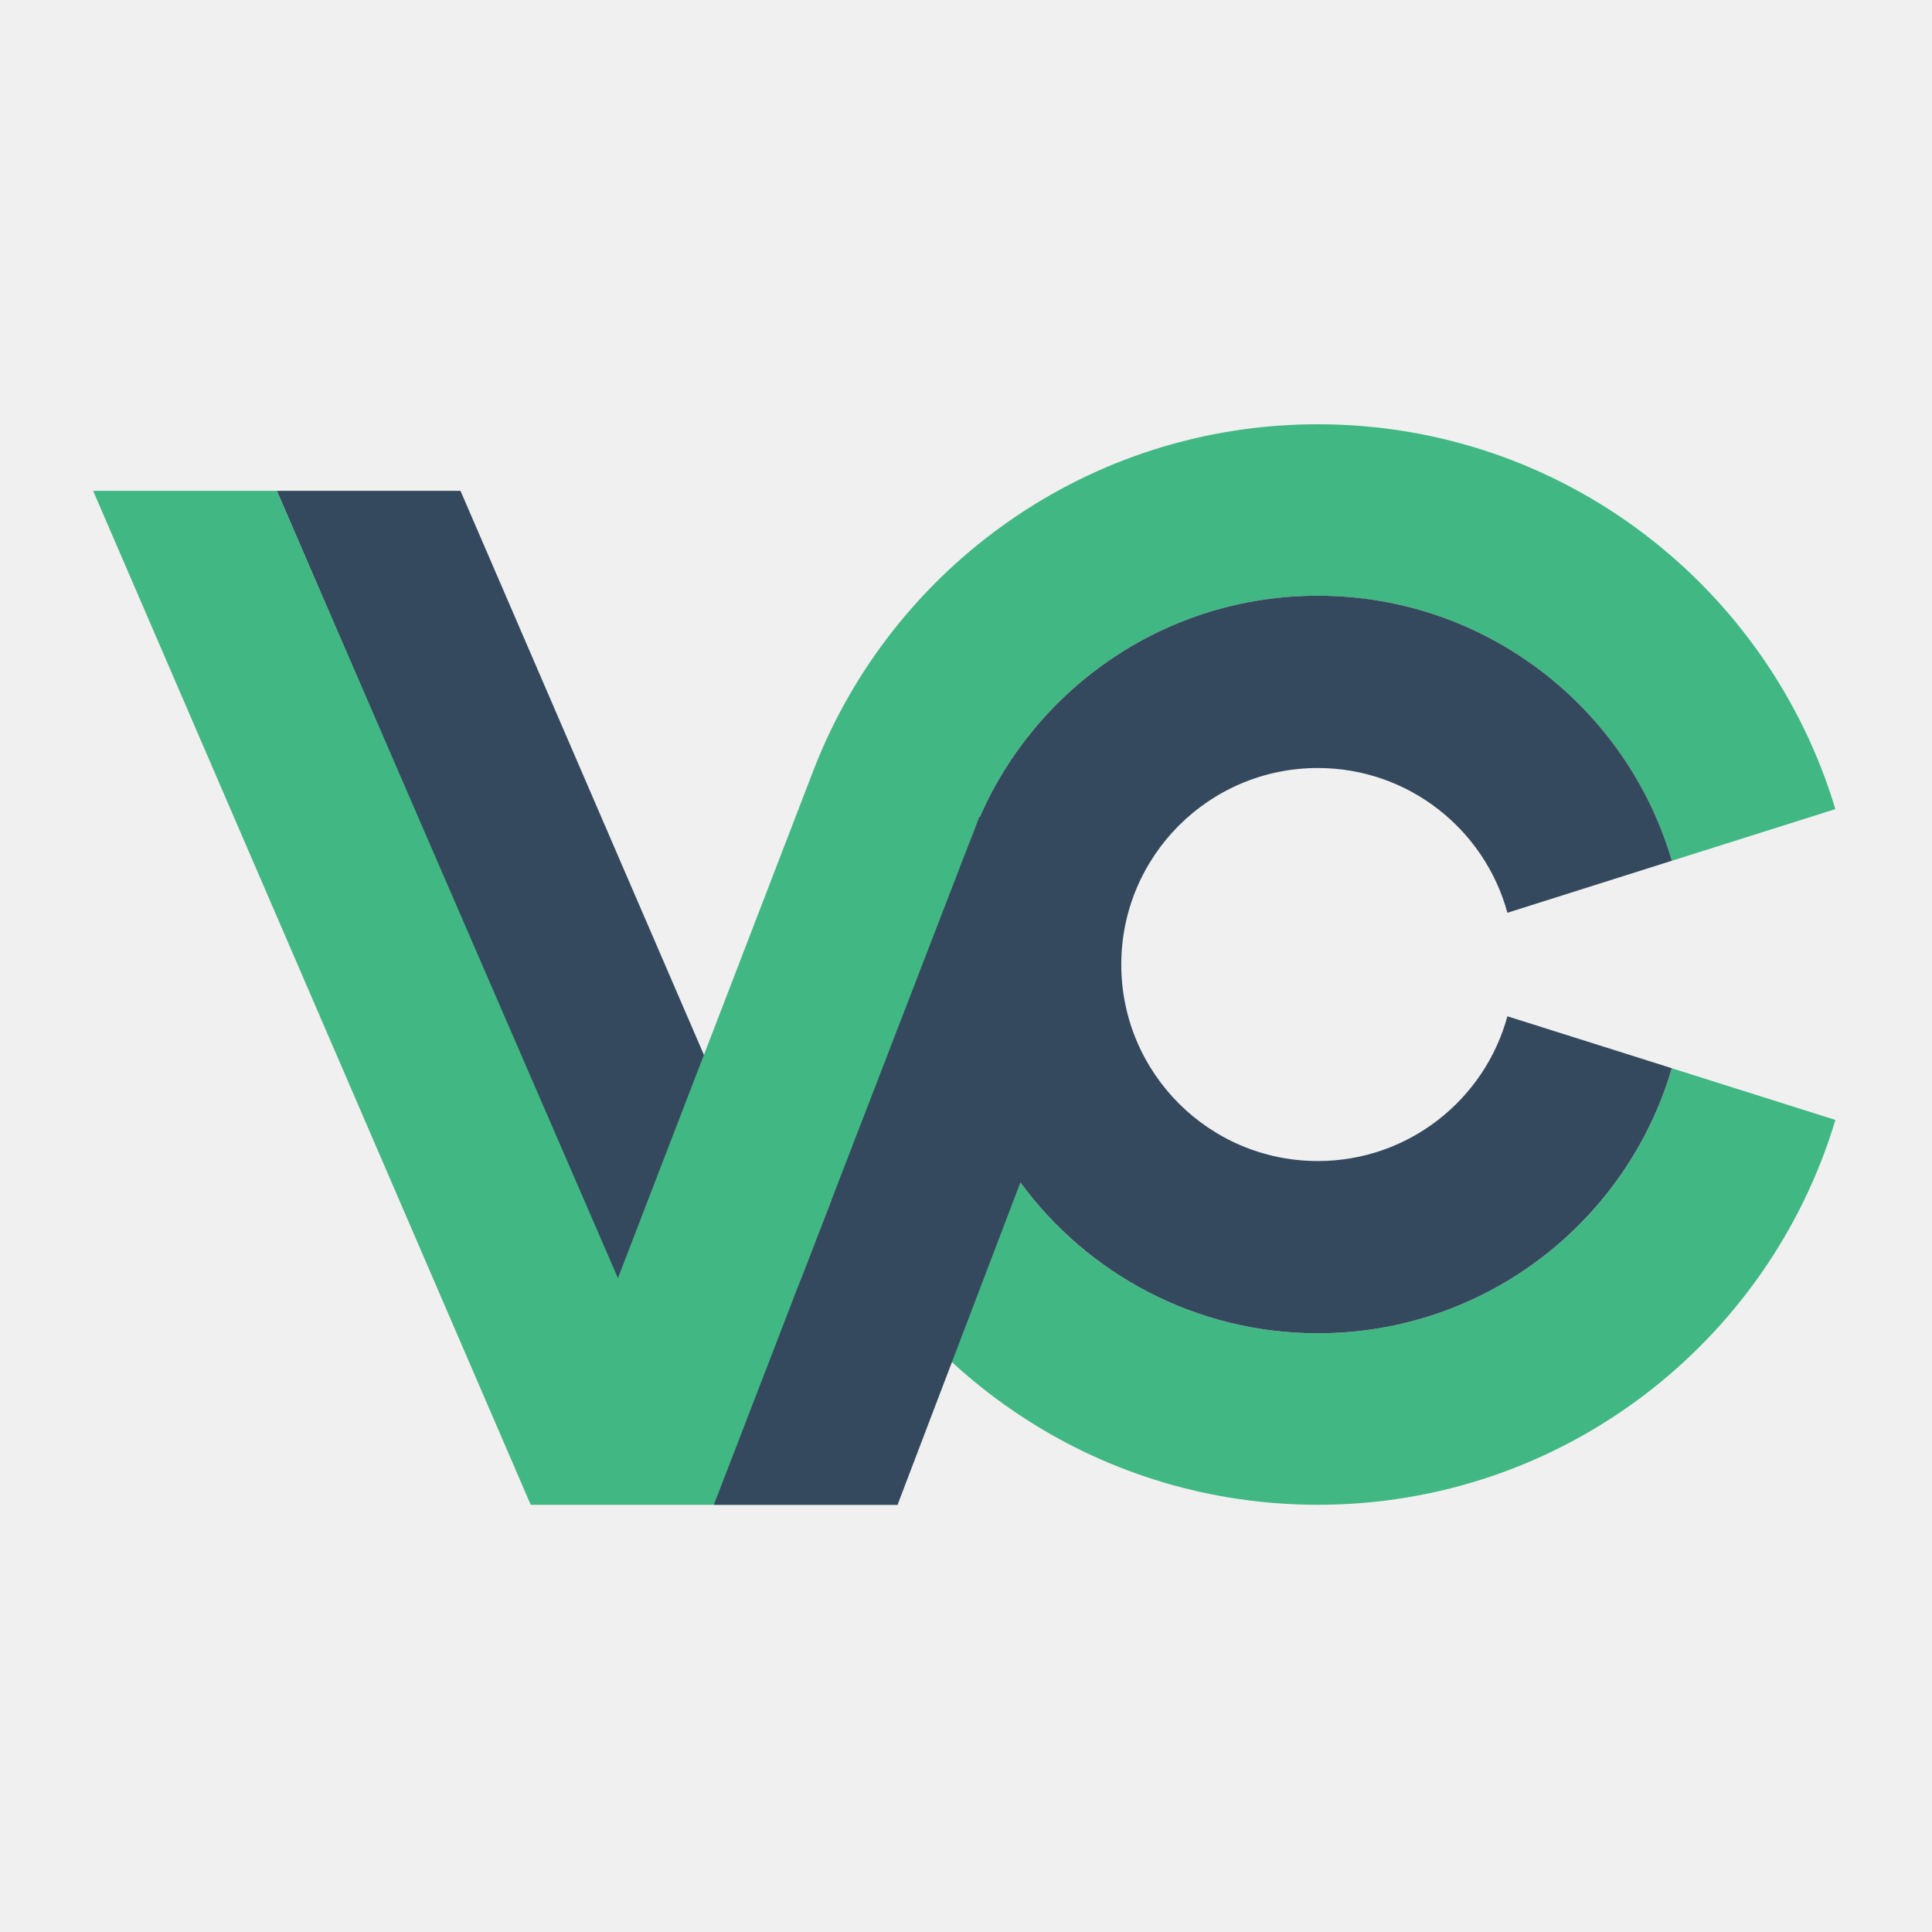
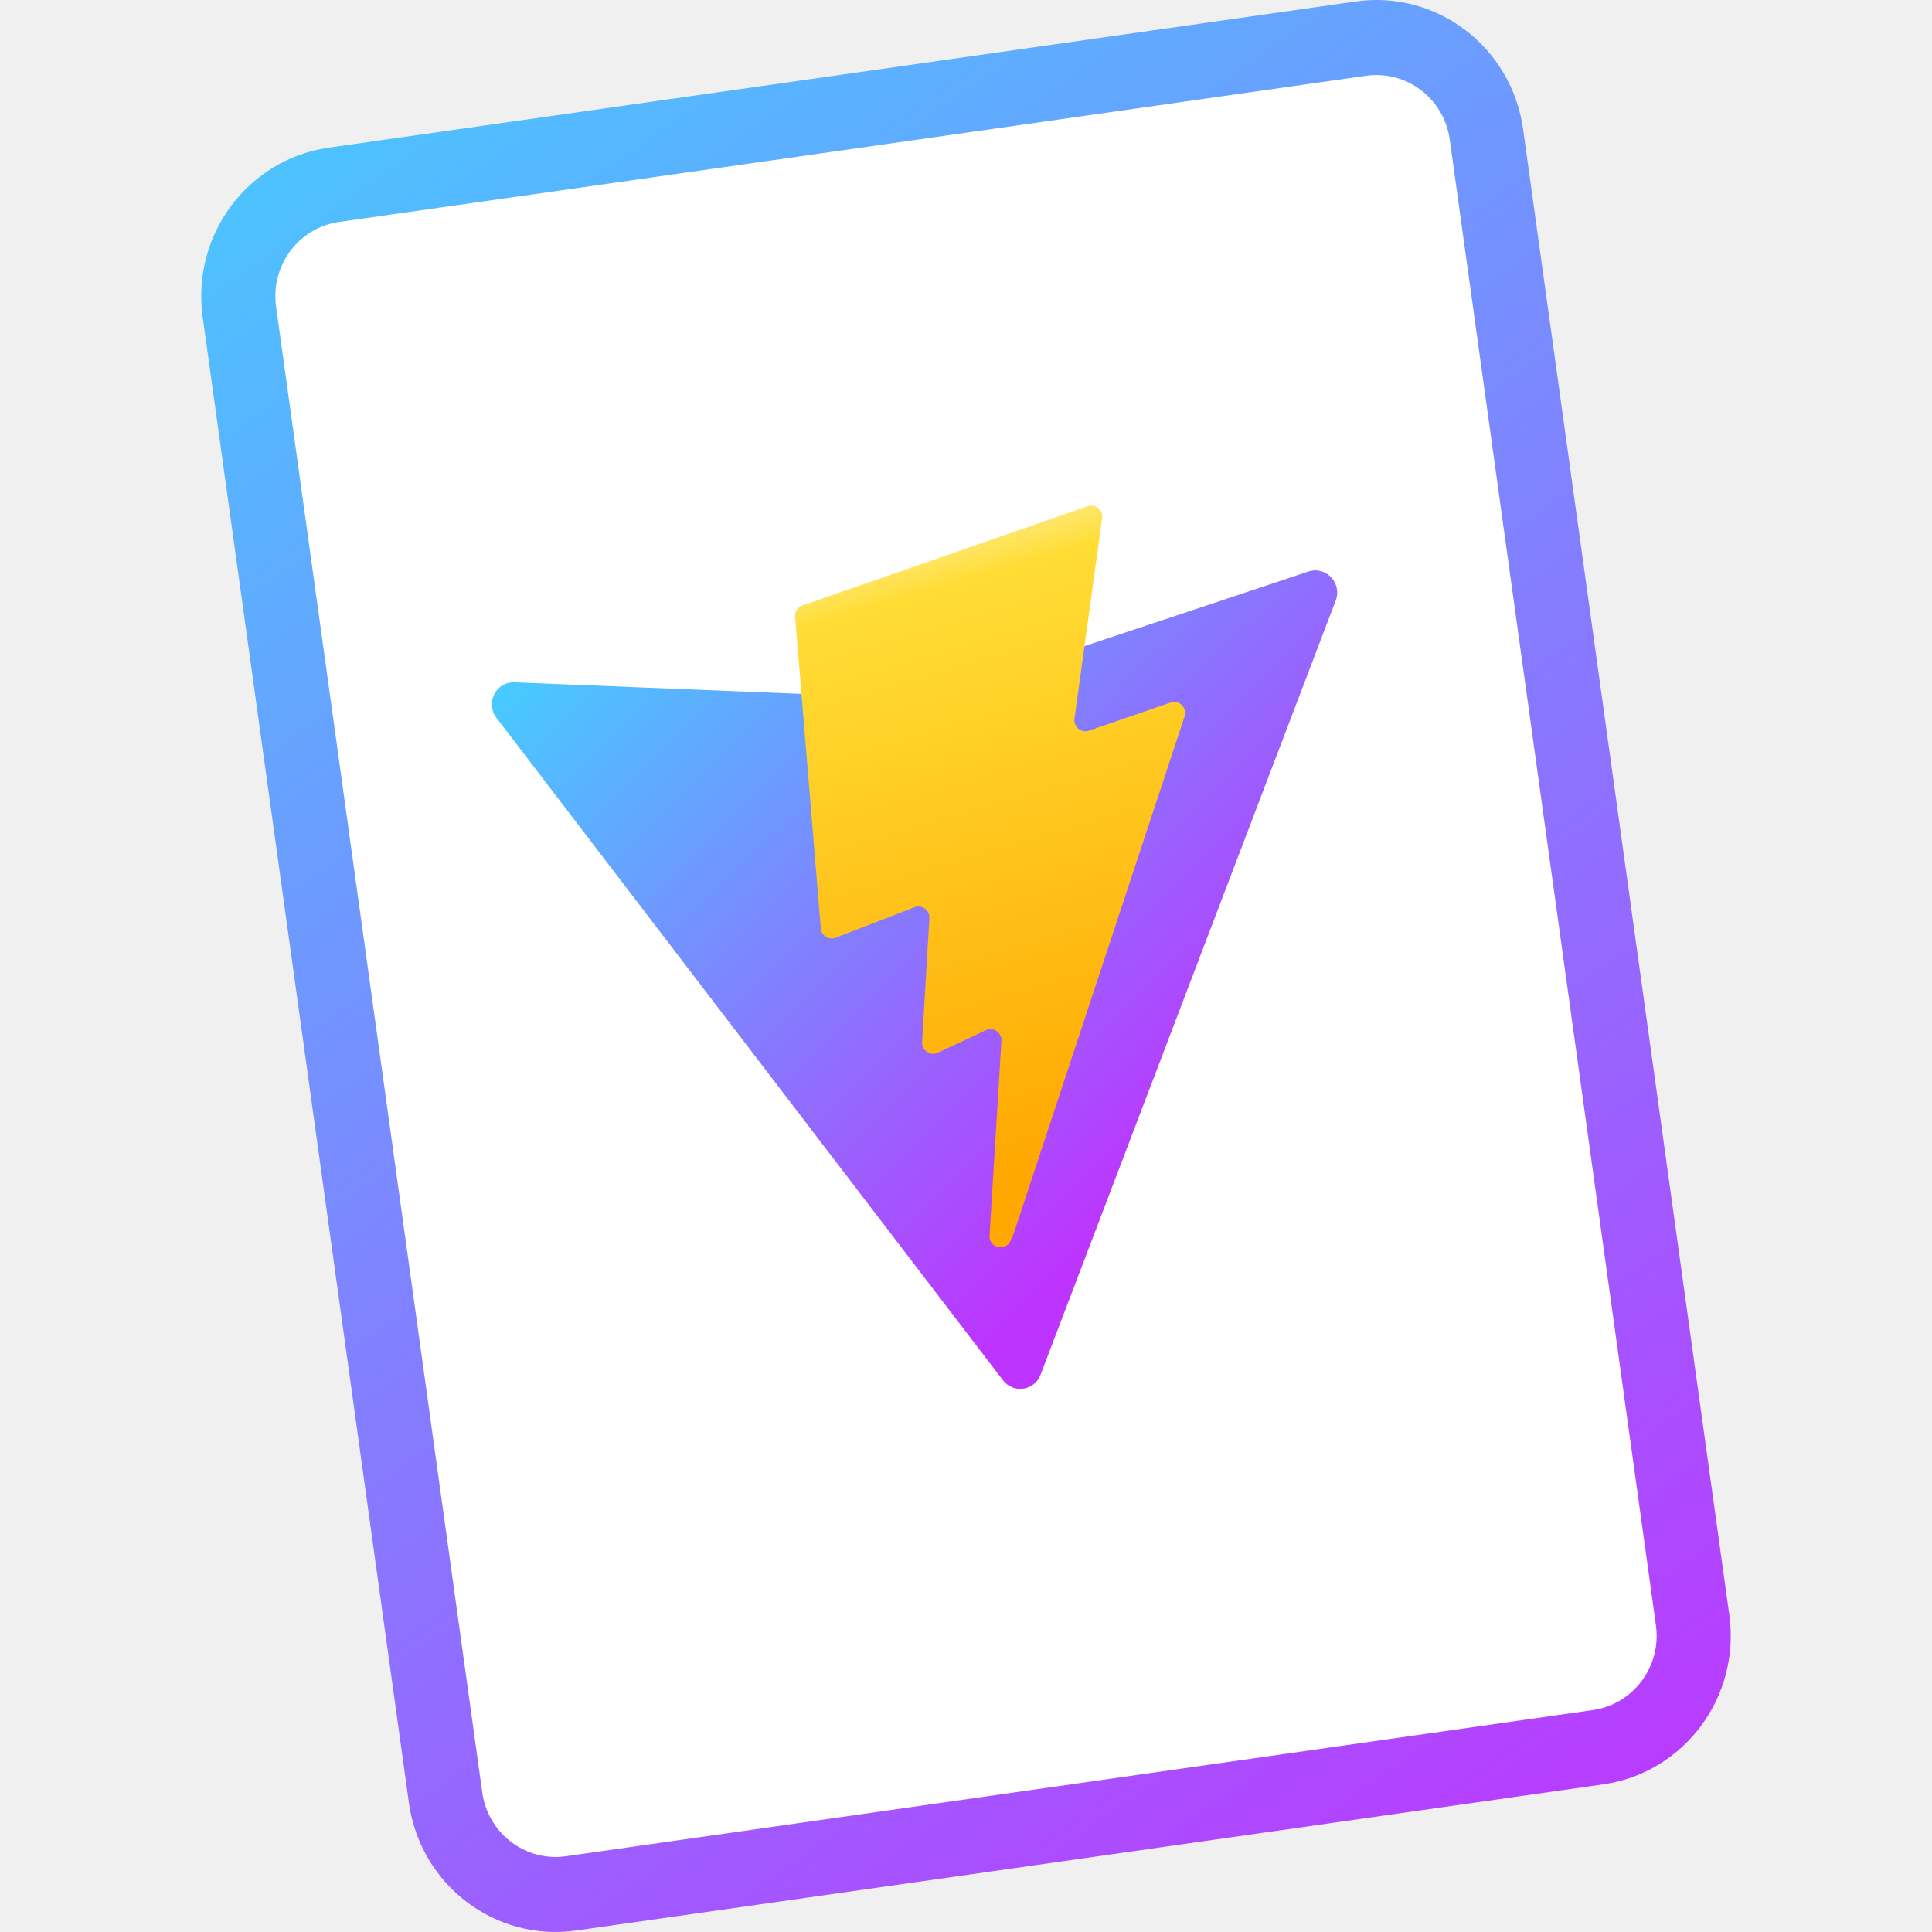
- <svg xmlns="http://www.w3.org/2000/svg" width="40" height="40" viewBox="0 0 40 40" fill="none">
-   <path d="M9.534 10.162H5.731L14.791 31.155H18.594L9.534 10.162Z" fill="#35495E" />
-   <path d="M27.284 27.604C23.067 27.604 19.649 24.186 19.649 19.97C19.649 15.752 23.067 12.335 27.284 12.335C30.755 12.335 33.684 14.651 34.612 17.822L37.999 16.752C36.617 12.143 32.343 8.784 27.283 8.784C22.541 8.784 18.488 11.735 16.86 15.901L12.794 26.463L5.73 10.162H1.928L10.988 31.155H14.787H14.791L14.789 31.151L17.215 24.848C19.027 28.582 22.855 31.155 27.284 31.155C32.343 31.155 36.618 27.796 38 23.187L34.613 22.117C33.685 25.288 30.755 27.604 27.284 27.604Z" fill="#41B883" />
-   <path d="M27.284 24.038C25.037 24.038 23.215 22.217 23.215 19.97C23.215 17.722 25.037 15.901 27.284 15.901C29.16 15.901 30.739 17.171 31.209 18.898L34.613 17.821C33.685 14.651 30.756 12.334 27.285 12.334C24.152 12.334 21.46 14.221 20.283 16.921L20.277 16.908L14.78 31.155H18.583L21.126 24.482C22.515 26.375 24.756 27.604 27.285 27.604C30.756 27.604 33.685 25.287 34.613 22.116L31.209 21.041C30.739 22.768 29.16 24.038 27.284 24.038Z" fill="#35495E" />
+ <svg xmlns="http://www.w3.org/2000/svg" width="48" height="48" viewBox="0 0 48 48" fill="none">
+   <path d="M5.036 7.878C4.753 5.84 6.156 3.955 8.169 3.668L33.684 0.037C35.697 -0.25 37.558 1.171 37.841 3.209L42.964 40.122C43.247 42.16 41.844 44.045 39.831 44.332L14.316 47.963C12.303 48.25 10.442 46.829 10.159 44.791L5.036 7.878Z" fill="url(#paint0_linear_1287_1214)" />
+   <path d="M6.859 7.619C6.717 6.599 7.419 5.657 8.425 5.514L33.94 1.882C34.947 1.739 35.877 2.449 36.019 3.469L41.141 40.381C41.283 41.401 40.581 42.343 39.575 42.486L14.06 46.118C13.053 46.261 12.123 45.551 11.981 44.531L6.859 7.619Z" fill="white" />
+   <path d="M33.186 14.919L25.851 34.158C25.699 34.555 25.176 34.63 24.918 34.292L12.334 17.834C12.053 17.465 12.322 16.934 12.781 16.952L22.905 17.361C22.97 17.363 23.034 17.354 23.096 17.334L32.509 14.199C32.943 14.055 33.35 14.488 33.186 14.919Z" fill="url(#paint1_linear_1287_1214)" />
+   <path d="M27.025 12.576L19.935 15.043C19.819 15.083 19.744 15.199 19.755 15.323L20.392 23.063C20.407 23.245 20.59 23.363 20.759 23.298L22.723 22.539C22.906 22.468 23.102 22.614 23.09 22.813L22.91 25.89C22.898 26.097 23.109 26.244 23.295 26.157L24.495 25.595C24.681 25.508 24.892 25.655 24.88 25.862L24.585 30.698C24.567 31 24.976 31.107 25.101 30.832L25.185 30.649L29.43 17.801C29.501 17.586 29.297 17.381 29.085 17.454L27.052 18.155C26.861 18.221 26.668 18.059 26.695 17.856L27.382 12.874C27.41 12.671 27.216 12.509 27.025 12.576Z" fill="url(#paint2_linear_1287_1214)" />
+   <defs>
+     <linearGradient id="paint0_linear_1287_1214" x1="6.482" y1="1.976" x2="39.05" y2="48.206" gradientUnits="userSpaceOnUse">
+       <stop stop-color="#49C7FF" />
+       <stop offset="1" stop-color="#BD36FF" />
+     </linearGradient>
+     <linearGradient id="paint1_linear_1287_1214" x1="11.885" y1="16.427" x2="26.725" y2="31.418" gradientUnits="userSpaceOnUse">
+       <stop stop-color="#41D1FF" />
+       <stop offset="1" stop-color="#BD34FE" />
+     </linearGradient>
+     <linearGradient id="paint2_linear_1287_1214" x1="21.814" y1="13.705" x2="26.246" y2="28.807" gradientUnits="userSpaceOnUse">
+       <stop stop-color="#FFEA83" />
+       <stop offset="0.083" stop-color="#FFDD35" />
+       <stop offset="1" stop-color="#FFA800" />
+     </linearGradient>
+   </defs>
</svg>
